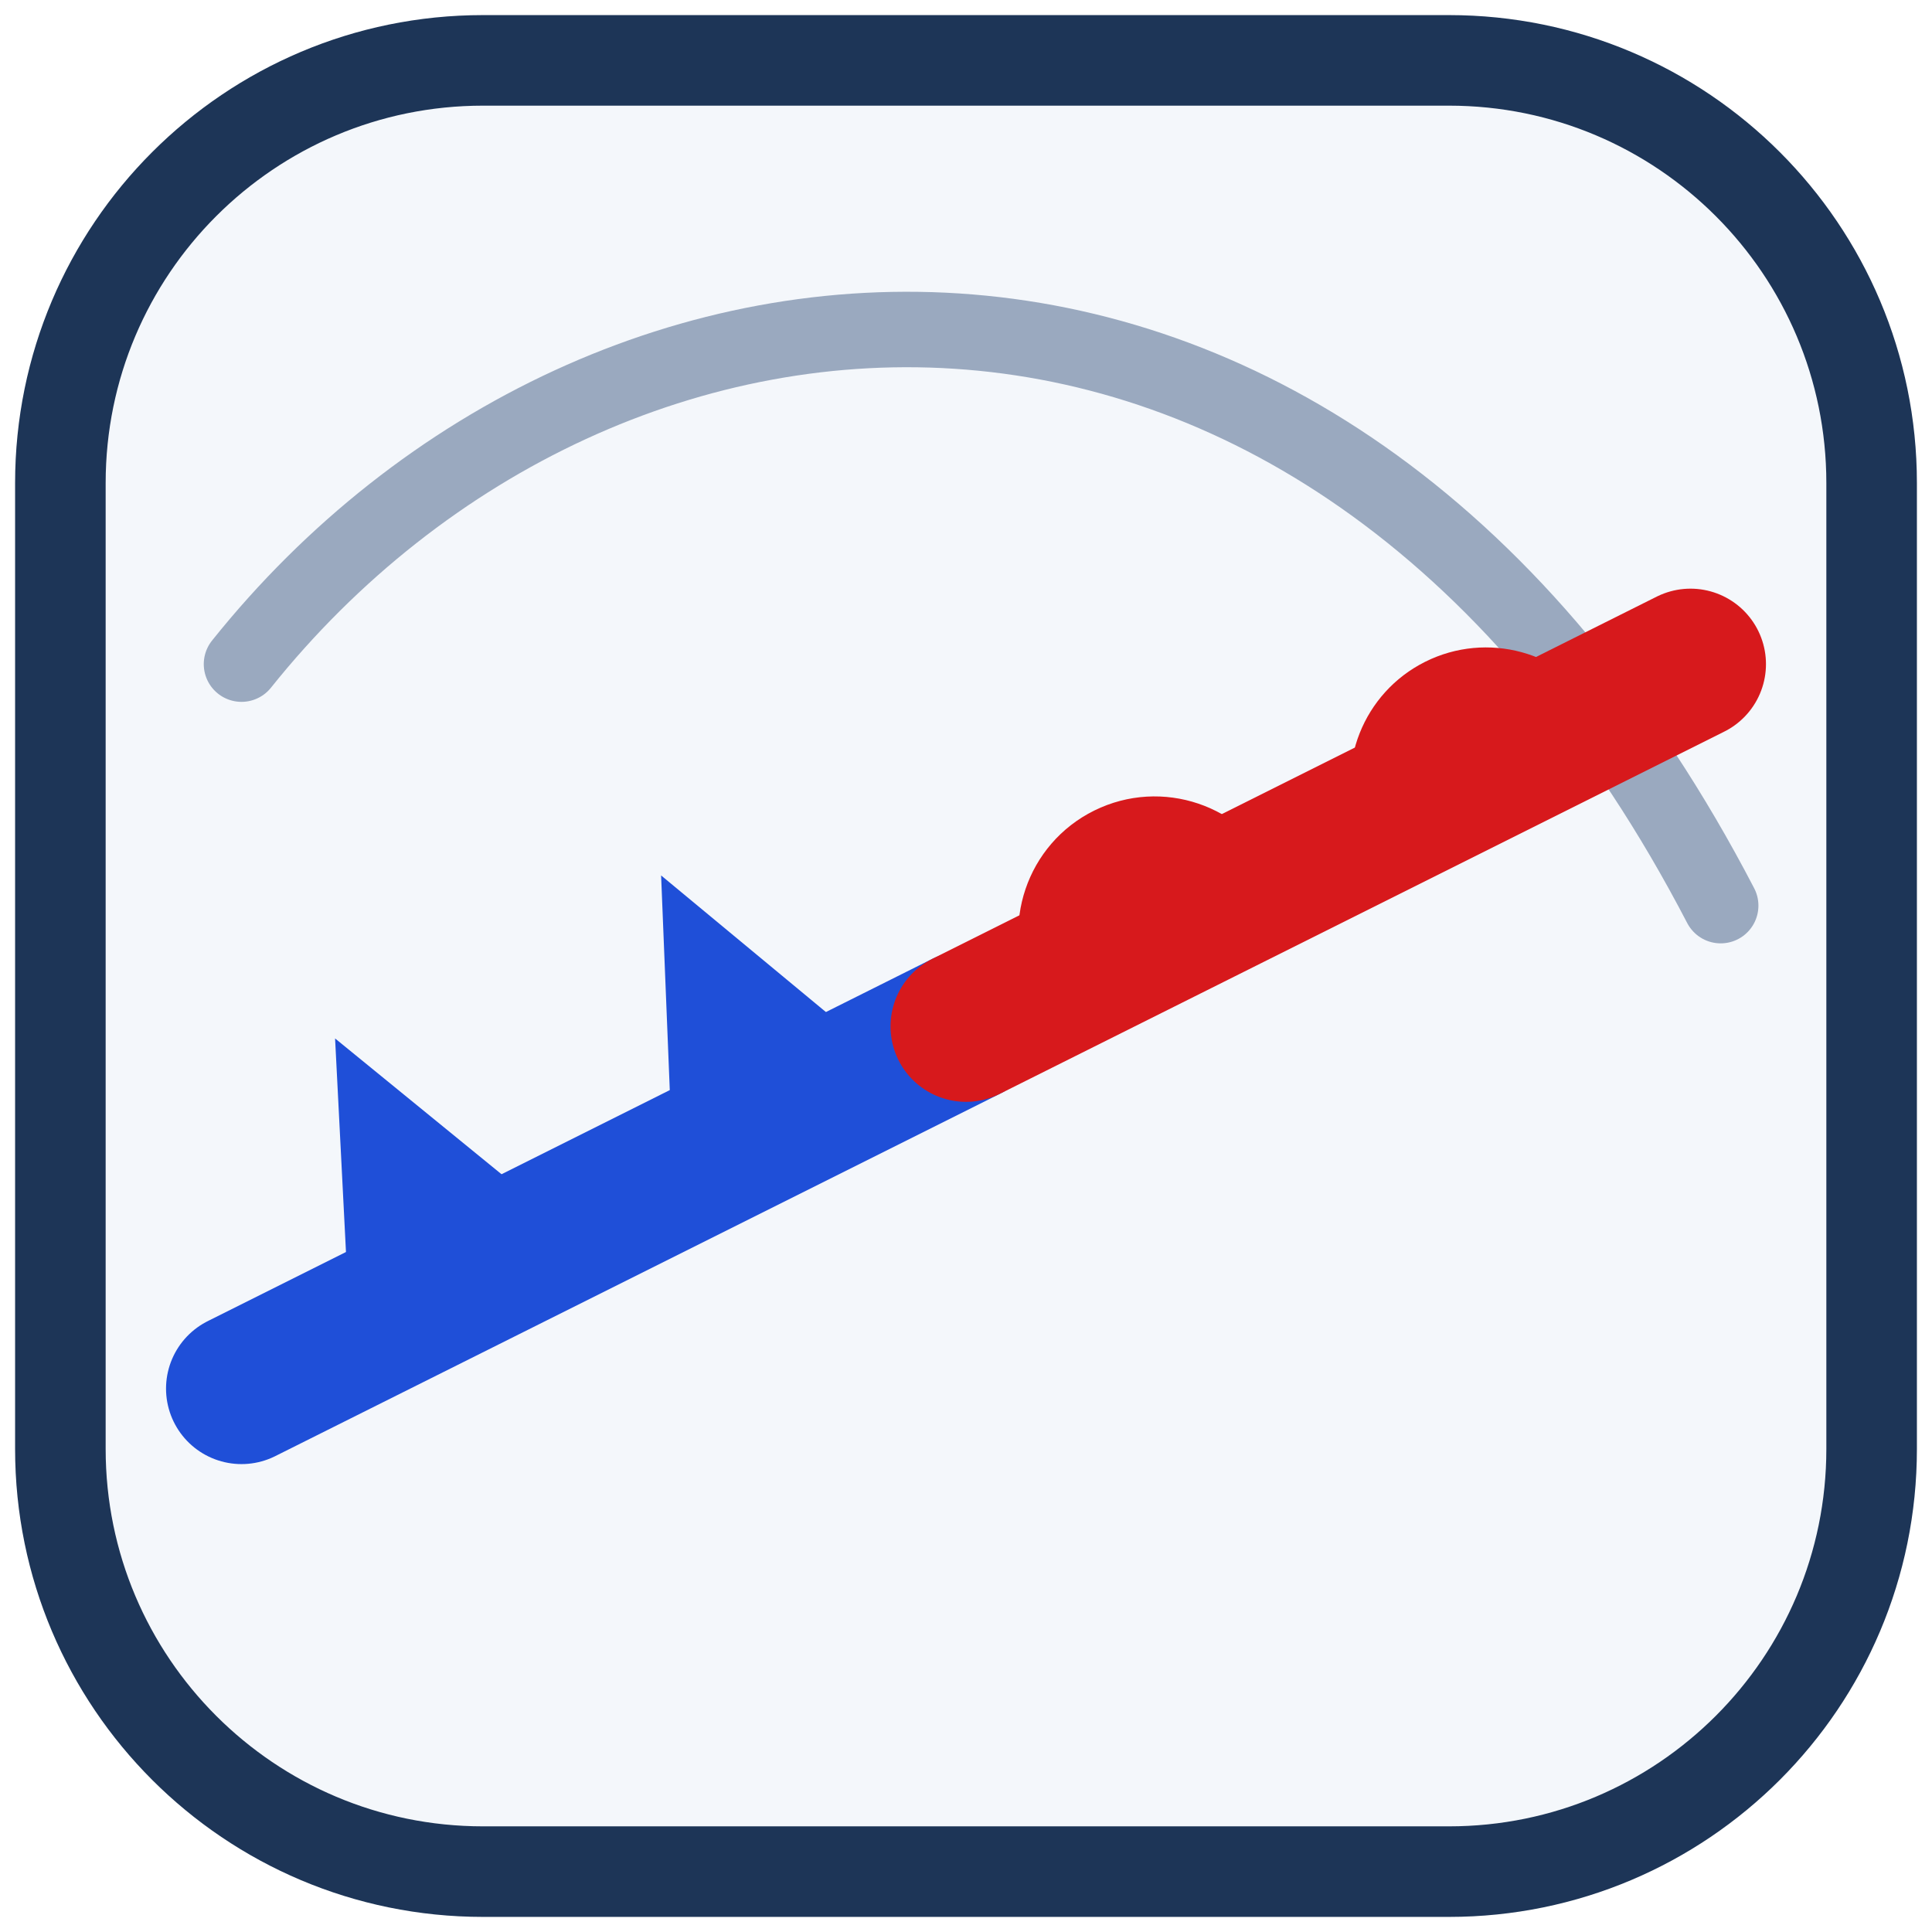
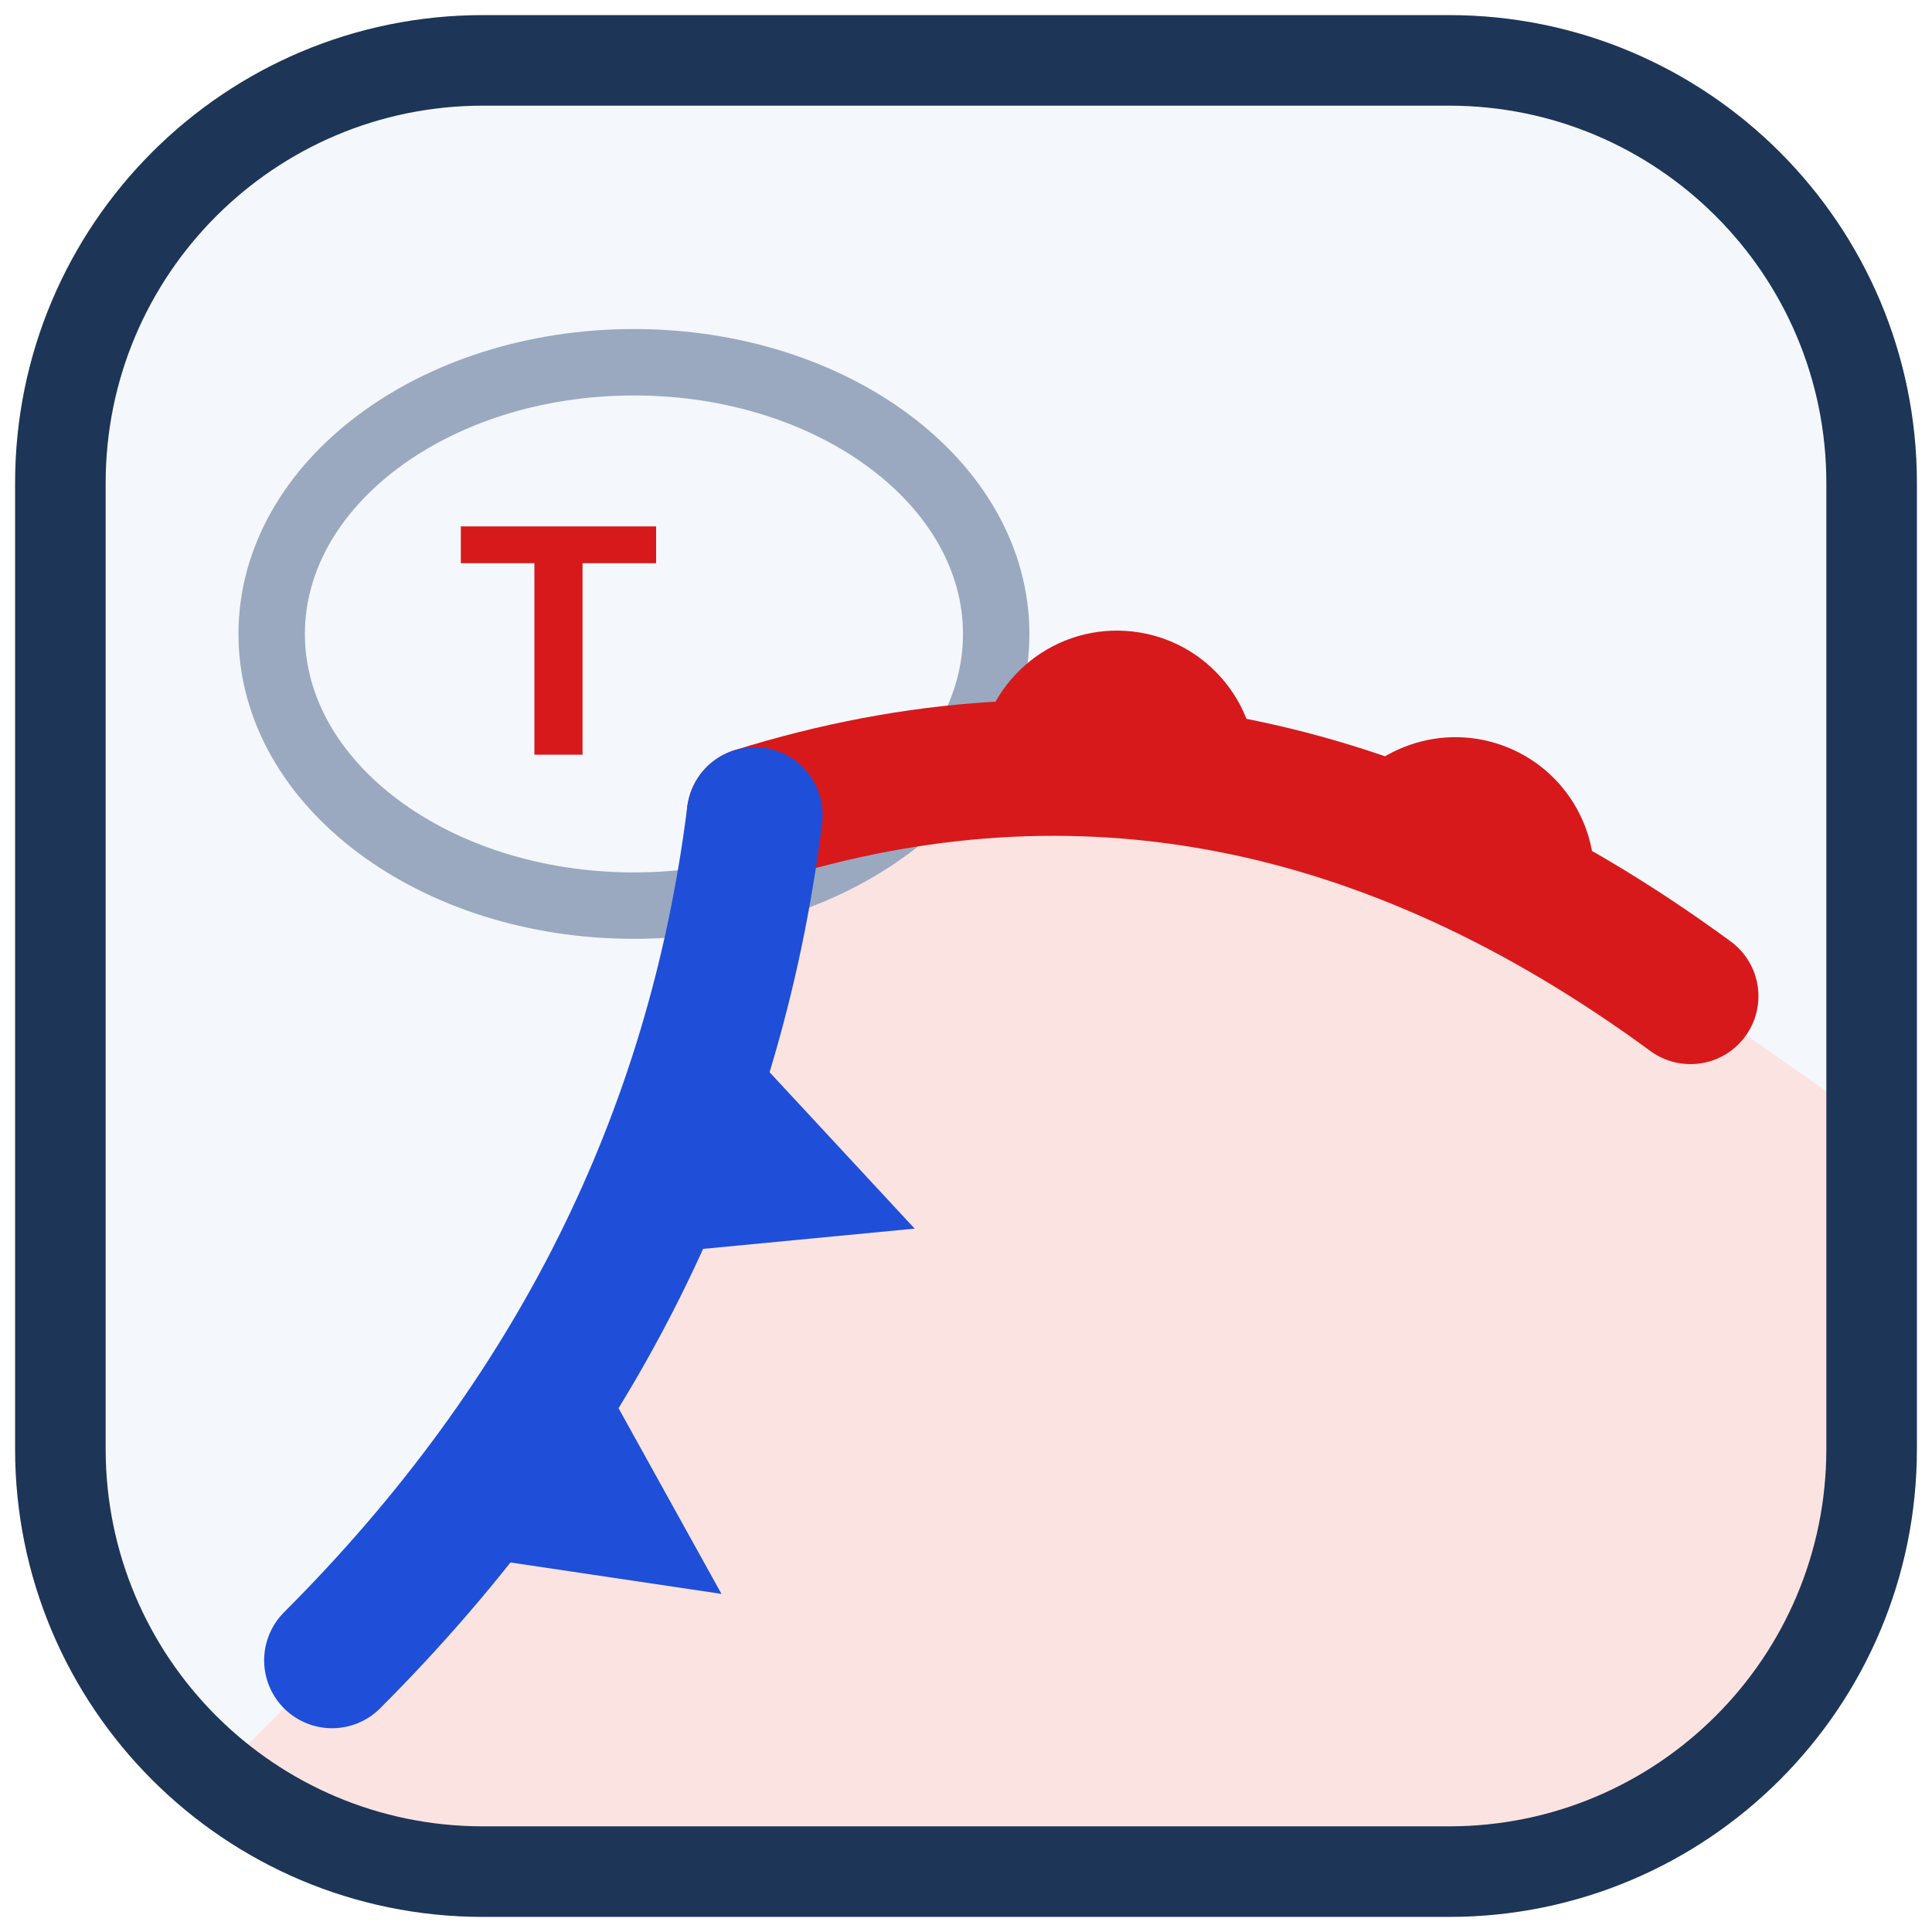
<svg xmlns="http://www.w3.org/2000/svg" viewBox="0 0 64 64">
-   <rect x="2" y="2" width="60" height="60" rx="14" fill="#f4f7fb" stroke="#1d3557" stroke-width="3" />
-   <path d="M8 22 C 20 7, 44 5, 57 30" fill="none" stroke="#9aa9bf" stroke-width="2.5" stroke-linecap="round" />
-   <path d="M8 46 L32 34" stroke="#1f4fd8" stroke-width="5" stroke-linecap="round" />
-   <path d="M11.6 44.2 L18.7 40.6 L11.1 34.4 Z M22.3 38.9 L29.5 35.3 L21.9 29 Z" fill="#1f4fd8" />
-   <path d="M32 34 L56 22" stroke="#d7191c" stroke-width="5" stroke-linecap="round" />
-   <path d="M34.2 32.9 A4.5 4.5 0 0 1 42.3 28.9 Z M45 27.5 A4.5 4.5 0 0 1 53 23.5 Z" fill="#d7191c" />
+   <defs>
+     <clipPath id="box">
+       <rect x="2" y="2" width="60" height="60" rx="14" />
+     </clipPath>
+   </defs>
+   <rect x="2" y="2" width="60" height="60" rx="14" fill="#f4f7fb" />
+   <path d="M25 27 Q41 22 56 33 L66 40 L66 66 L0 66 L11 55 Q23 43 25 27 Z" fill="#fbe3e1" clip-path="url(#box)" />
+   <rect x="2" y="2" width="60" height="60" rx="14" fill="none" stroke="#1d3557" stroke-width="3" />
+   <ellipse cx="21" cy="21" rx="12" ry="9" fill="none" stroke="#9aa9bf" stroke-width="2.2" />
+   <path d="M25 27 Q41 22 56 33" fill="none" stroke="#d7191c" stroke-width="4.5" stroke-linecap="round" />
+   <path d="M32.4 25.2 A4.6 4.6 0 0 1 41.6 25.8 Z M44.3 26.6 A4.6 4.6 0 0 1 52.6 30.4 Z" fill="#d7191c" />
+   <path d="M25 27 Q23 43 11 55" fill="none" stroke="#1f4fd8" stroke-width="4.5" stroke-linecap="round" />
+   <path d="M23.9 33.8 L20.9 41.6 L30.3 40.7 Z M19.3 44.5 L14.5 51.4 L23.9 52.8 Z" fill="#1f4fd8" />
+   <text x="18.5" y="25" font-family="Arial, Helvetica, sans-serif" font-weight="700" font-size="11" text-anchor="middle" fill="#d7191c">T</text>
</svg>
